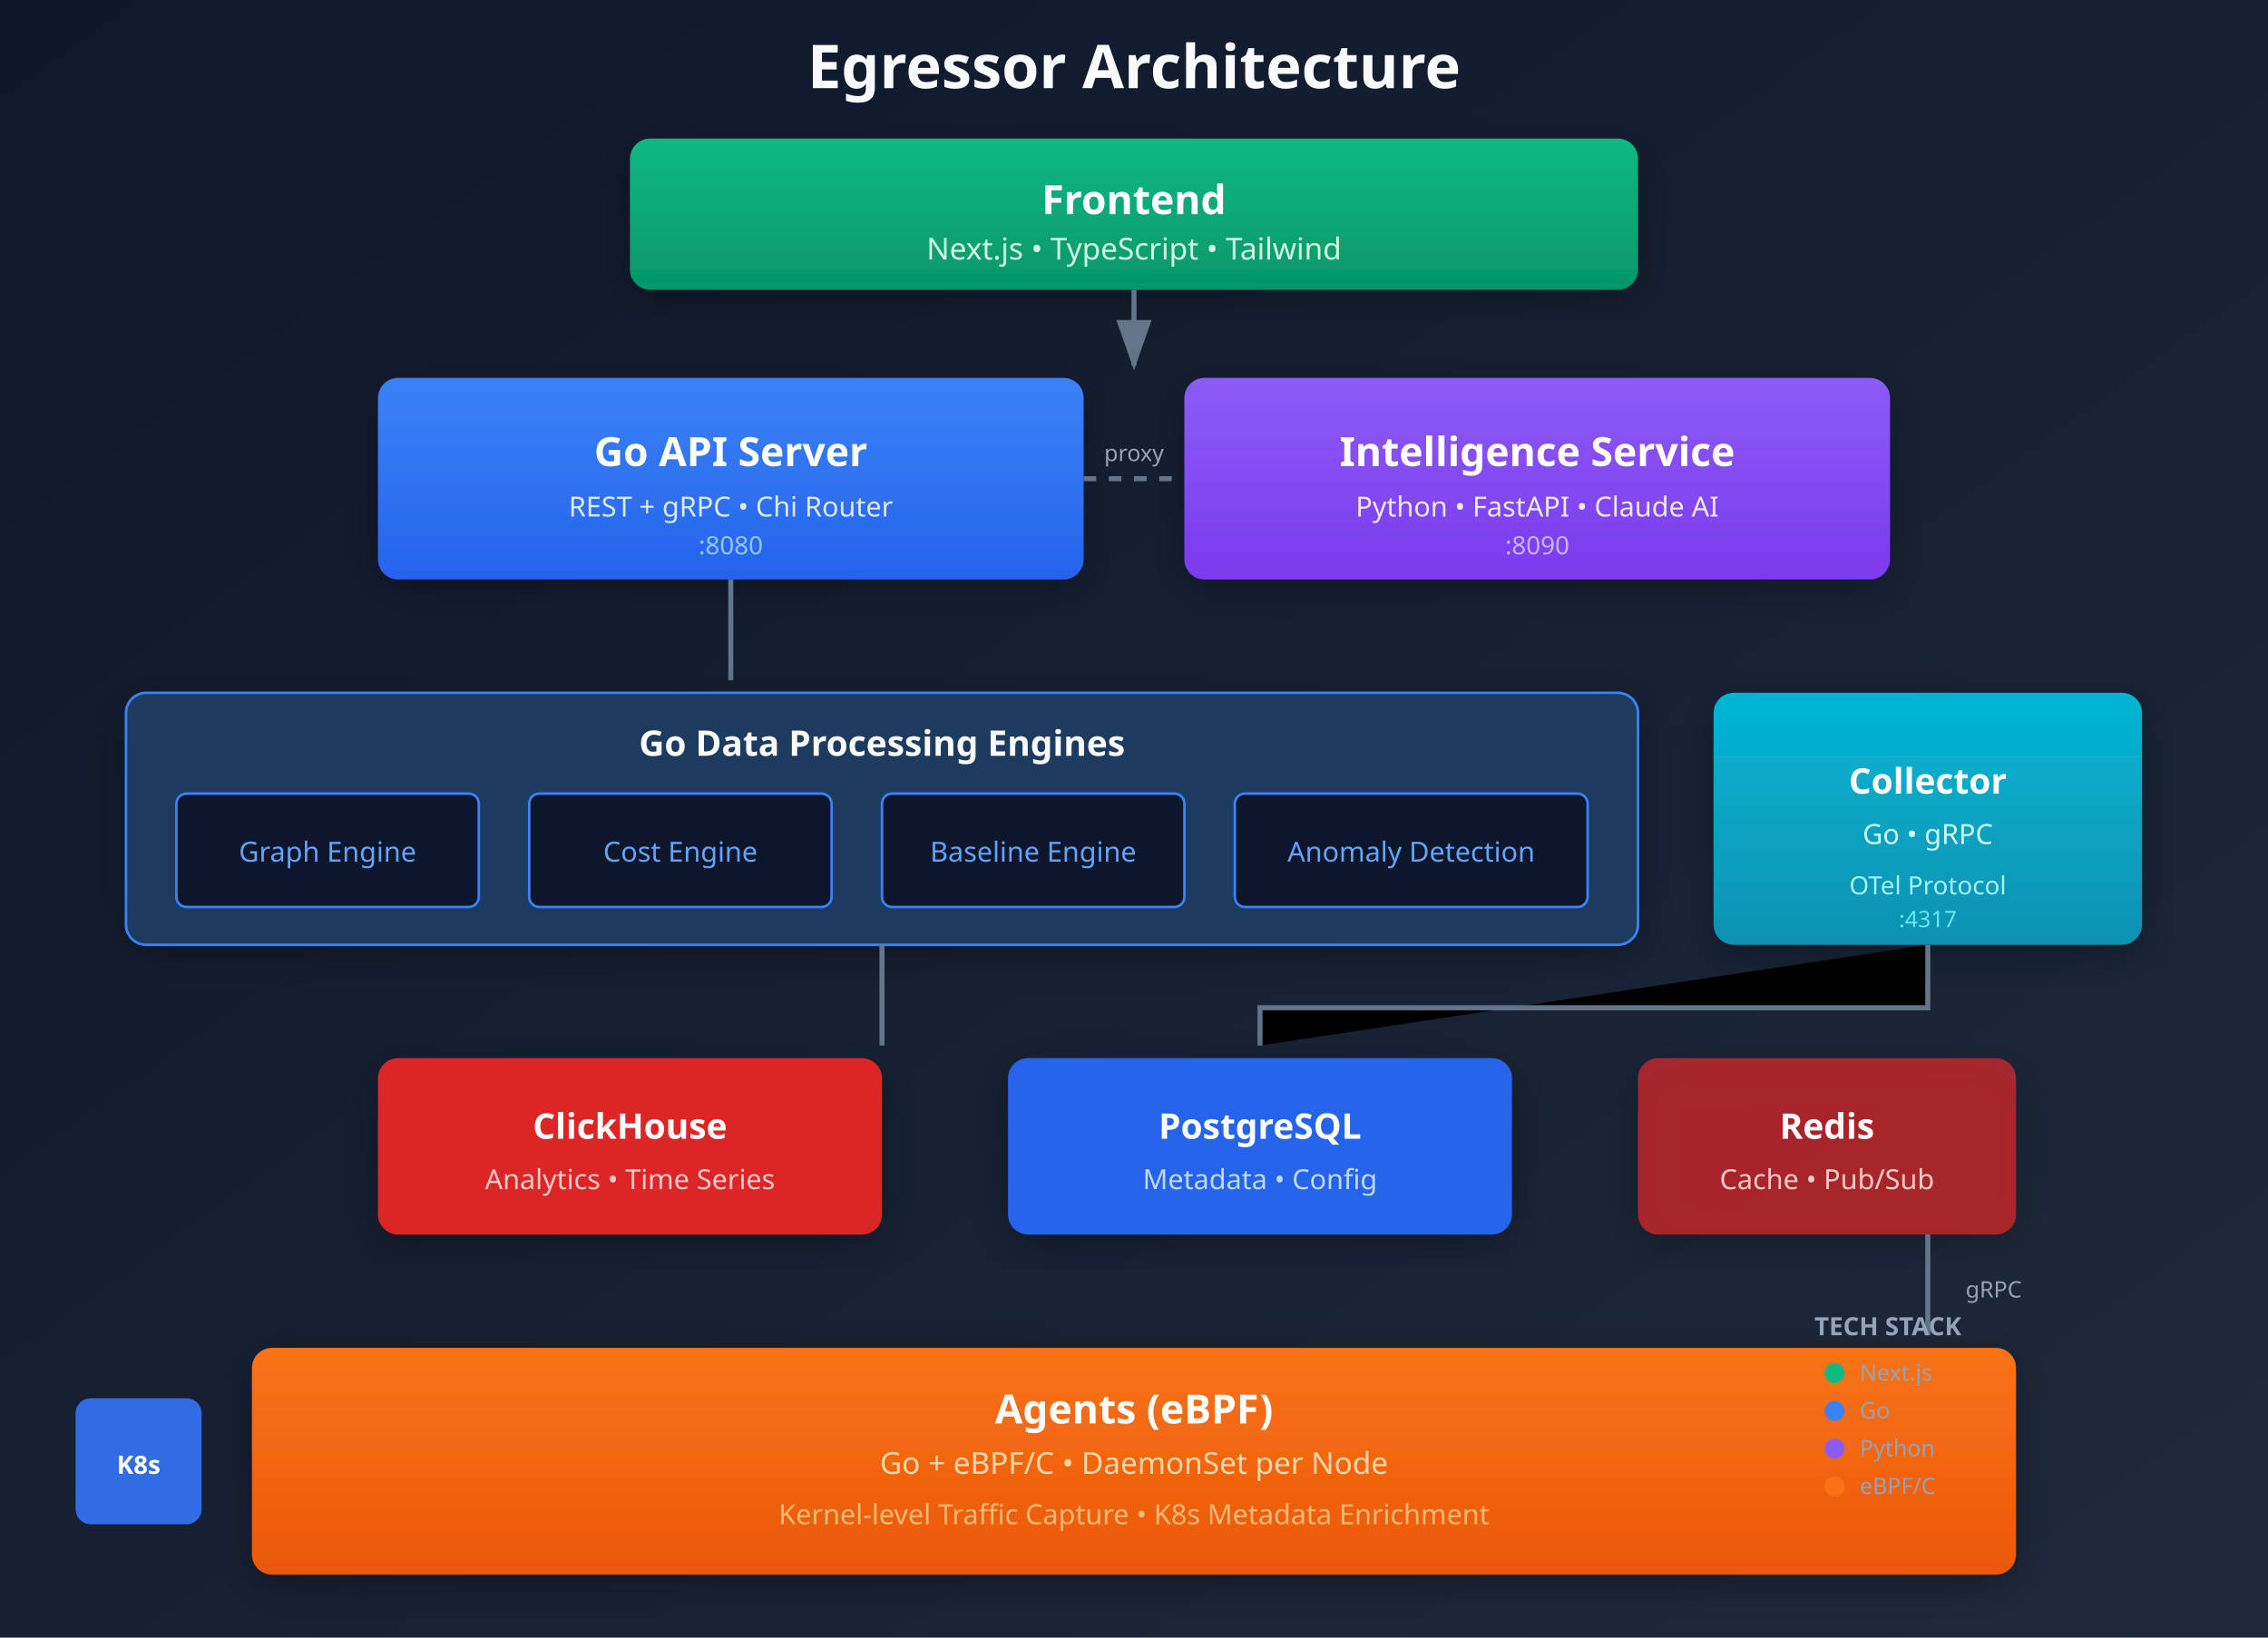
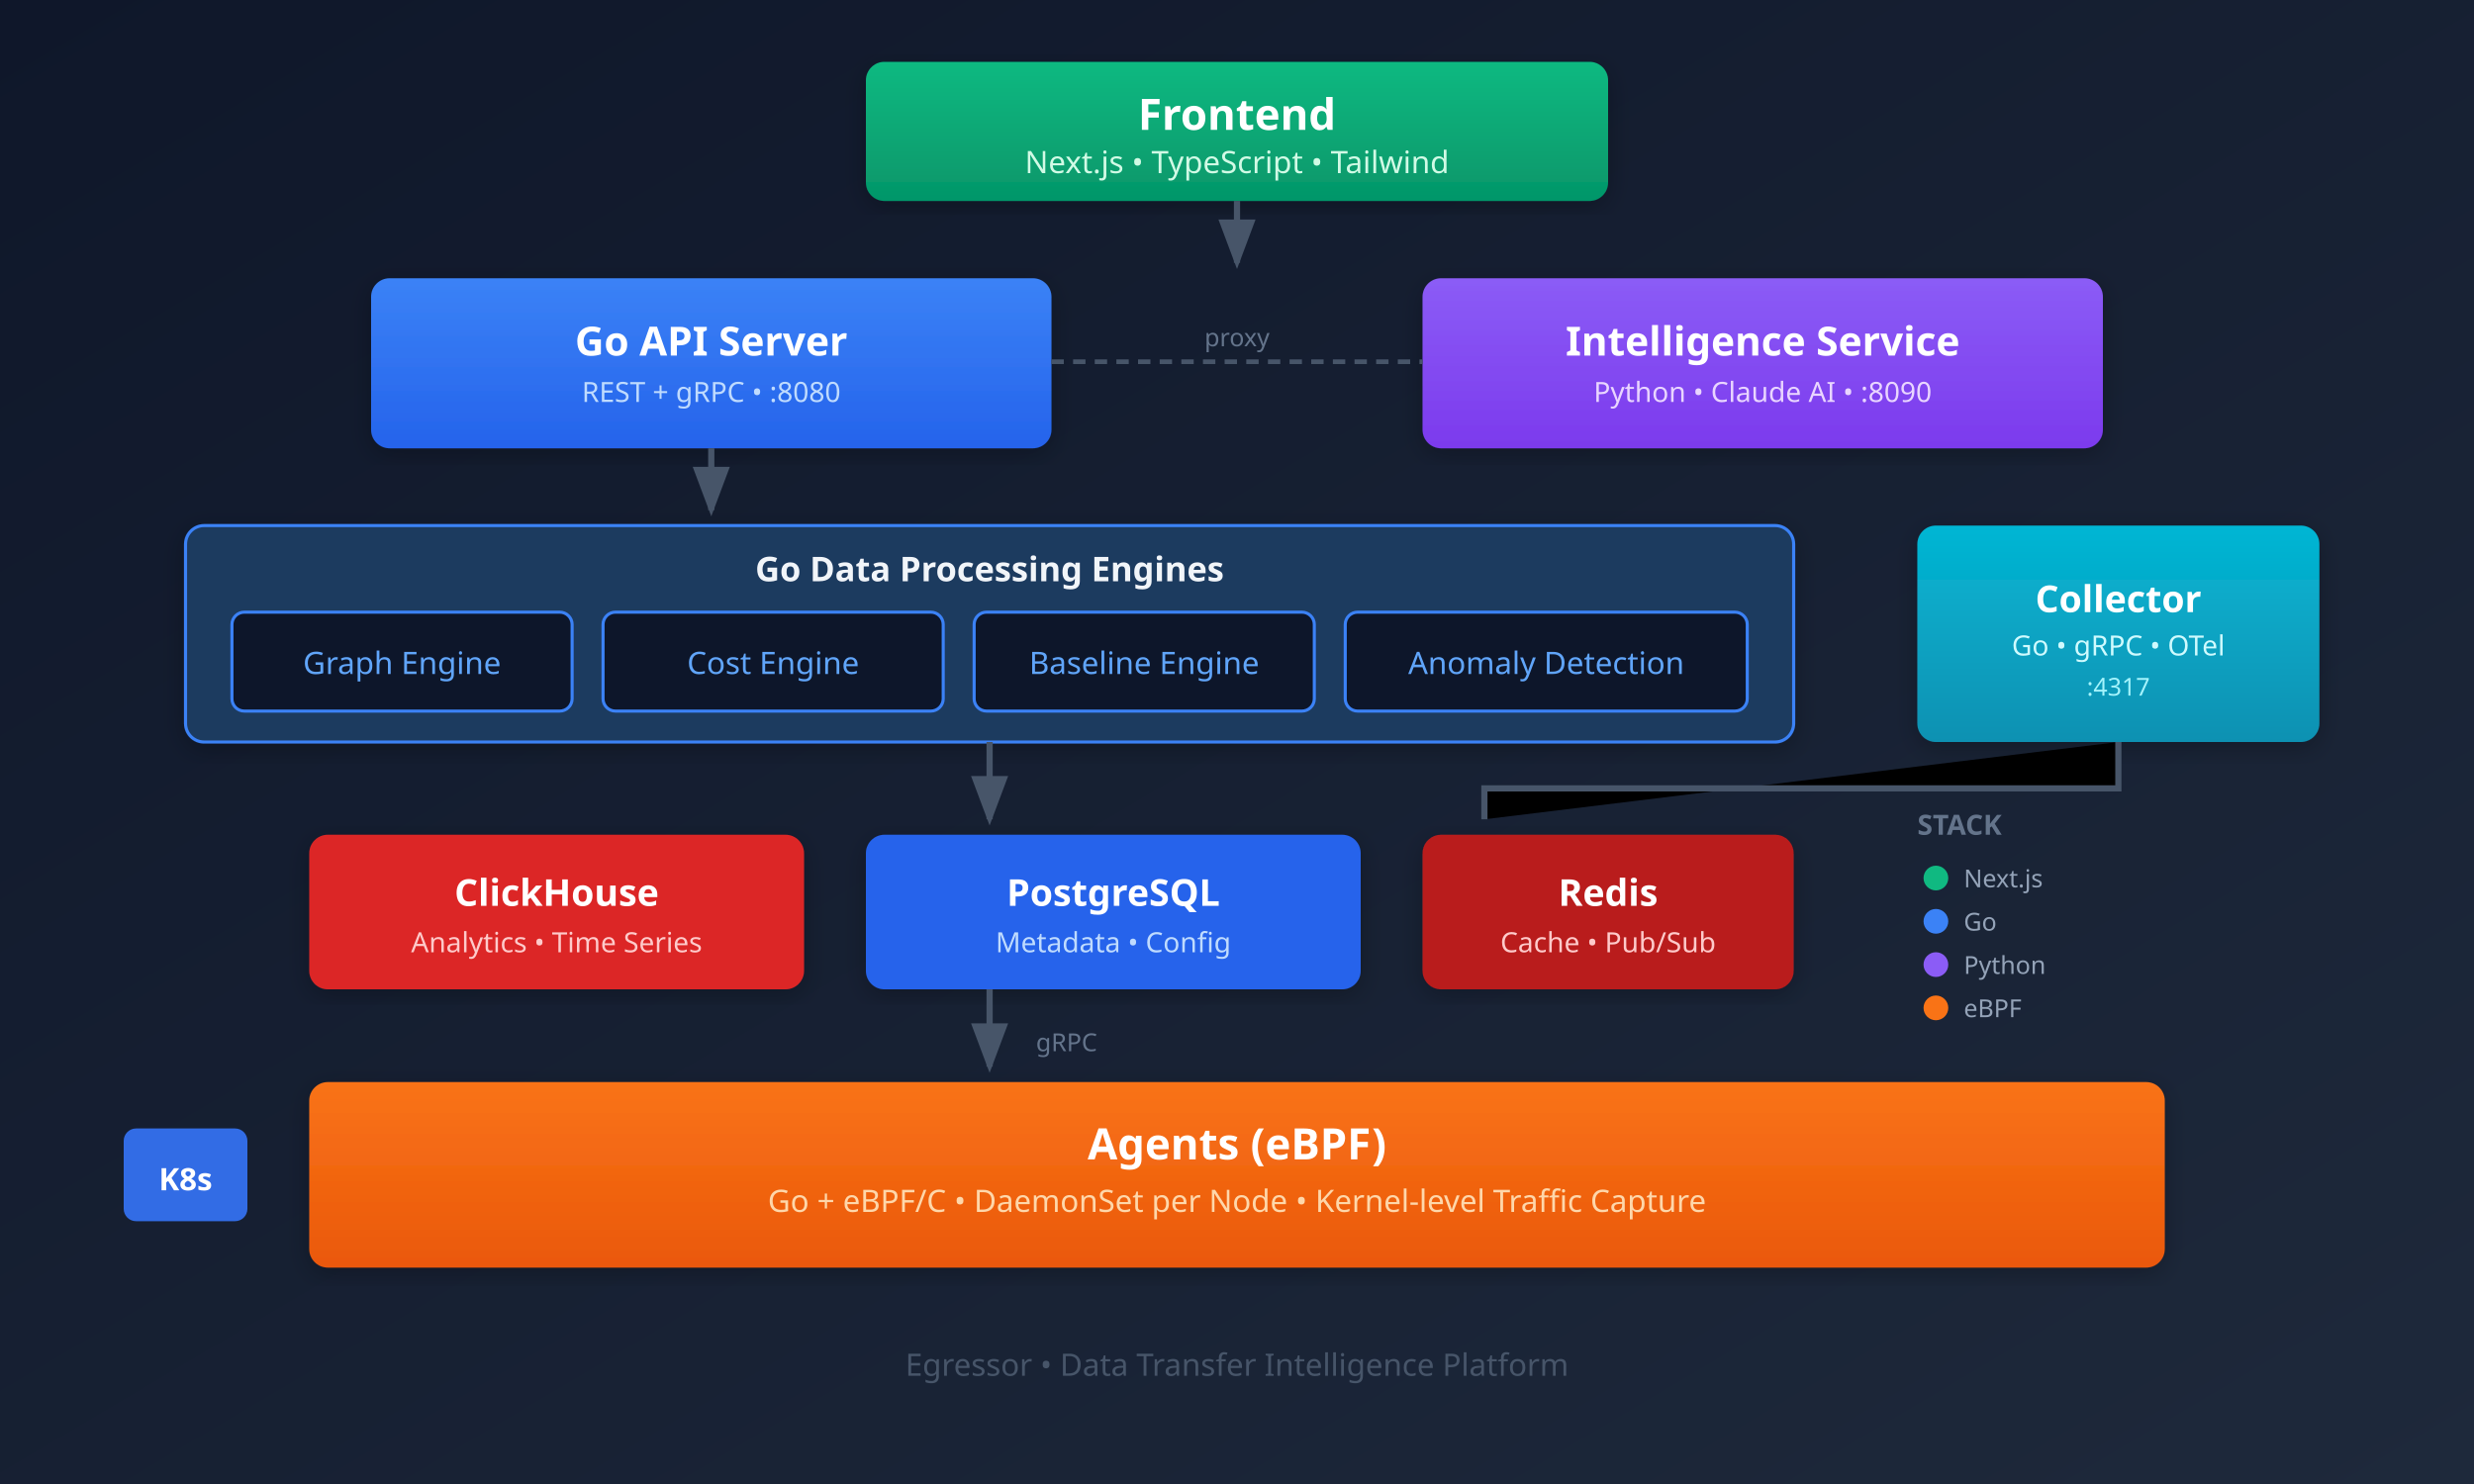
- <svg xmlns="http://www.w3.org/2000/svg" viewBox="0 0 900 650">
+ <svg xmlns="http://www.w3.org/2000/svg" viewBox="0 0 800 480">
  <defs>
    <linearGradient id="bgGrad" x1="0%" y1="0%" x2="100%" y2="100%">
      <stop offset="0%" style="stop-color:#0f172a" />
      <stop offset="100%" style="stop-color:#1e293b" />
    </linearGradient>
    <linearGradient id="greenGrad" x1="0%" y1="0%" x2="0%" y2="100%">
      <stop offset="0%" style="stop-color:#10b981" />
      <stop offset="100%" style="stop-color:#059669" />
    </linearGradient>
    <linearGradient id="blueGrad" x1="0%" y1="0%" x2="0%" y2="100%">
      <stop offset="0%" style="stop-color:#3b82f6" />
      <stop offset="100%" style="stop-color:#2563eb" />
    </linearGradient>
    <linearGradient id="purpleGrad" x1="0%" y1="0%" x2="0%" y2="100%">
      <stop offset="0%" style="stop-color:#8b5cf6" />
      <stop offset="100%" style="stop-color:#7c3aed" />
    </linearGradient>
    <linearGradient id="orangeGrad" x1="0%" y1="0%" x2="0%" y2="100%">
      <stop offset="0%" style="stop-color:#f97316" />
      <stop offset="100%" style="stop-color:#ea580c" />
    </linearGradient>
    <linearGradient id="cyanGrad" x1="0%" y1="0%" x2="0%" y2="100%">
      <stop offset="0%" style="stop-color:#06b6d4" />
      <stop offset="100%" style="stop-color:#0891b2" />
    </linearGradient>
-     <filter id="shadow" x="-20%" y="-20%" width="140%" height="140%">
-       <feDropShadow dx="0" dy="4" stdDeviation="8" flood-color="#000" flood-opacity="0.3" />
+     <filter id="shadow" x="-10%" y="-10%" width="120%" height="120%">
+       <feDropShadow dx="0" dy="2" stdDeviation="4" flood-color="#000" flood-opacity="0.25" />
    </filter>
+     <marker id="arrowhead" markerWidth="8" markerHeight="6" refX="7" refY="3" orient="auto">
+       <polygon points="0 0, 8 3, 0 6" fill="#475569" />
+     </marker>
  </defs>
-   <rect width="900" height="650" fill="url(#bgGrad)" />
-   <text x="450" y="35" text-anchor="middle" fill="#f8fafc" font-family="system-ui, sans-serif" font-size="24" font-weight="bold">Egressor Architecture</text>
+   <rect width="800" height="480" fill="url(#bgGrad)" />
  <g filter="url(#shadow)">
-     <rect x="250" y="55" width="400" height="60" rx="8" fill="url(#greenGrad)" />
-     <text x="450" y="85" text-anchor="middle" fill="#fff" font-family="system-ui, sans-serif" font-size="16" font-weight="600">Frontend</text>
-     <text x="450" y="103" text-anchor="middle" fill="#d1fae5" font-family="system-ui, sans-serif" font-size="12">Next.js • TypeScript • Tailwind</text>
+     <rect x="280" y="20" width="240" height="45" rx="6" fill="url(#greenGrad)" />
+     <text x="400" y="42" text-anchor="middle" fill="#fff" font-family="system-ui, sans-serif" font-size="14" font-weight="600">Frontend</text>
+     <text x="400" y="56" text-anchor="middle" fill="#d1fae5" font-family="system-ui, sans-serif" font-size="10">Next.js • TypeScript • Tailwind</text>
  </g>
-   <path d="M450 115 L450 145" stroke="#64748b" stroke-width="2" marker-end="url(#arrowhead)" />
+   <path d="M400 65 L400 85" stroke="#475569" stroke-width="2" marker-end="url(#arrowhead)" />
  <g filter="url(#shadow)">
-     <rect x="150" y="150" width="280" height="80" rx="8" fill="url(#blueGrad)" />
-     <text x="290" y="185" text-anchor="middle" fill="#fff" font-family="system-ui, sans-serif" font-size="16" font-weight="600">Go API Server</text>
-     <text x="290" y="205" text-anchor="middle" fill="#dbeafe" font-family="system-ui, sans-serif" font-size="11">REST + gRPC • Chi Router</text>
-     <text x="290" y="220" text-anchor="middle" fill="#93c5fd" font-family="system-ui, sans-serif" font-size="10">:8080</text>
+     <rect x="120" y="90" width="220" height="55" rx="6" fill="url(#blueGrad)" />
+     <text x="230" y="115" text-anchor="middle" fill="#fff" font-family="system-ui, sans-serif" font-size="13" font-weight="600">Go API Server</text>
+     <text x="230" y="130" text-anchor="middle" fill="#bfdbfe" font-family="system-ui, sans-serif" font-size="9">REST + gRPC • :8080</text>
  </g>
  <g filter="url(#shadow)">
-     <rect x="470" y="150" width="280" height="80" rx="8" fill="url(#purpleGrad)" />
-     <text x="610" y="185" text-anchor="middle" fill="#fff" font-family="system-ui, sans-serif" font-size="16" font-weight="600">Intelligence Service</text>
-     <text x="610" y="205" text-anchor="middle" fill="#ede9fe" font-family="system-ui, sans-serif" font-size="11">Python • FastAPI • Claude AI</text>
-     <text x="610" y="220" text-anchor="middle" fill="#c4b5fd" font-family="system-ui, sans-serif" font-size="10">:8090</text>
+     <rect x="460" y="90" width="220" height="55" rx="6" fill="url(#purpleGrad)" />
+     <text x="570" y="115" text-anchor="middle" fill="#fff" font-family="system-ui, sans-serif" font-size="13" font-weight="600">Intelligence Service</text>
+     <text x="570" y="130" text-anchor="middle" fill="#e9d5ff" font-family="system-ui, sans-serif" font-size="9">Python • Claude AI • :8090</text>
  </g>
-   <path d="M430 190 L470 190" stroke="#64748b" stroke-width="2" stroke-dasharray="5,5" />
-   <text x="450" y="183" text-anchor="middle" fill="#94a3b8" font-family="system-ui, sans-serif" font-size="9">proxy</text>
-   <path d="M290 230 L290 270" stroke="#64748b" stroke-width="2" />
+   <path d="M340 117 L460 117" stroke="#475569" stroke-width="1.5" stroke-dasharray="4,3" />
+   <text x="400" y="112" text-anchor="middle" fill="#64748b" font-family="system-ui, sans-serif" font-size="8">proxy</text>
+   <path d="M230 145 L230 165" stroke="#475569" stroke-width="2" marker-end="url(#arrowhead)" />
  <g filter="url(#shadow)">
-     <rect x="50" y="275" width="600" height="100" rx="8" fill="#1e3a5f" stroke="#3b82f6" stroke-width="1" />
-     <text x="350" y="300" text-anchor="middle" fill="#f8fafc" font-family="system-ui, sans-serif" font-size="14" font-weight="600">Go Data Processing Engines</text>
-     <rect x="70" y="315" width="120" height="45" rx="4" fill="#0f172a" stroke="#3b82f6" stroke-width="1" />
-     <text x="130" y="342" text-anchor="middle" fill="#60a5fa" font-family="system-ui, sans-serif" font-size="11" font-weight="500">Graph Engine</text>
-     <rect x="210" y="315" width="120" height="45" rx="4" fill="#0f172a" stroke="#3b82f6" stroke-width="1" />
-     <text x="270" y="342" text-anchor="middle" fill="#60a5fa" font-family="system-ui, sans-serif" font-size="11" font-weight="500">Cost Engine</text>
-     <rect x="350" y="315" width="120" height="45" rx="4" fill="#0f172a" stroke="#3b82f6" stroke-width="1" />
-     <text x="410" y="342" text-anchor="middle" fill="#60a5fa" font-family="system-ui, sans-serif" font-size="11" font-weight="500">Baseline Engine</text>
-     <rect x="490" y="315" width="140" height="45" rx="4" fill="#0f172a" stroke="#3b82f6" stroke-width="1" />
-     <text x="560" y="342" text-anchor="middle" fill="#60a5fa" font-family="system-ui, sans-serif" font-size="11" font-weight="500">Anomaly Detection</text>
+     <rect x="60" y="170" width="520" height="70" rx="6" fill="#1e3a5f" stroke="#3b82f6" stroke-width="1" />
+     <text x="320" y="188" text-anchor="middle" fill="#f1f5f9" font-family="system-ui, sans-serif" font-size="11" font-weight="600">Go Data Processing Engines</text>
+     <rect x="75" y="198" width="110" height="32" rx="4" fill="#0f172a" stroke="#3b82f6" stroke-width="1" />
+     <text x="130" y="218" text-anchor="middle" fill="#60a5fa" font-family="system-ui, sans-serif" font-size="10">Graph Engine</text>
+     <rect x="195" y="198" width="110" height="32" rx="4" fill="#0f172a" stroke="#3b82f6" stroke-width="1" />
+     <text x="250" y="218" text-anchor="middle" fill="#60a5fa" font-family="system-ui, sans-serif" font-size="10">Cost Engine</text>
+     <rect x="315" y="198" width="110" height="32" rx="4" fill="#0f172a" stroke="#3b82f6" stroke-width="1" />
+     <text x="370" y="218" text-anchor="middle" fill="#60a5fa" font-family="system-ui, sans-serif" font-size="10">Baseline Engine</text>
+     <rect x="435" y="198" width="130" height="32" rx="4" fill="#0f172a" stroke="#3b82f6" stroke-width="1" />
+     <text x="500" y="218" text-anchor="middle" fill="#60a5fa" font-family="system-ui, sans-serif" font-size="10">Anomaly Detection</text>
  </g>
  <g filter="url(#shadow)">
-     <rect x="680" y="275" width="170" height="100" rx="8" fill="url(#cyanGrad)" />
-     <text x="765" y="315" text-anchor="middle" fill="#fff" font-family="system-ui, sans-serif" font-size="14" font-weight="600">Collector</text>
-     <text x="765" y="335" text-anchor="middle" fill="#cffafe" font-family="system-ui, sans-serif" font-size="11">Go • gRPC</text>
-     <text x="765" y="355" text-anchor="middle" fill="#a5f3fc" font-family="system-ui, sans-serif" font-size="10">OTel Protocol</text>
-     <text x="765" y="368" text-anchor="middle" fill="#67e8f9" font-family="system-ui, sans-serif" font-size="9">:4317</text>
+     <rect x="620" y="170" width="130" height="70" rx="6" fill="url(#cyanGrad)" />
+     <text x="685" y="198" text-anchor="middle" fill="#fff" font-family="system-ui, sans-serif" font-size="12" font-weight="600">Collector</text>
+     <text x="685" y="212" text-anchor="middle" fill="#cffafe" font-family="system-ui, sans-serif" font-size="9">Go • gRPC • OTel</text>
+     <text x="685" y="225" text-anchor="middle" fill="#a5f3fc" font-family="system-ui, sans-serif" font-size="8">:4317</text>
  </g>
-   <path d="M350 375 L350 415" stroke="#64748b" stroke-width="2" />
-   <path d="M765 375 L765 400 L500 400 L500 415" stroke="#64748b" stroke-width="2" />
+   <path d="M320 240 L320 265" stroke="#475569" stroke-width="2" marker-end="url(#arrowhead)" />
+   <path d="M685 240 L685 255 L480 255 L480 265" stroke="#475569" stroke-width="2" />
  <g filter="url(#shadow)">
-     <rect x="150" y="420" width="200" height="70" rx="8" fill="#dc2626" />
-     <text x="250" y="452" text-anchor="middle" fill="#fff" font-family="system-ui, sans-serif" font-size="14" font-weight="600">ClickHouse</text>
-     <text x="250" y="472" text-anchor="middle" fill="#fecaca" font-family="system-ui, sans-serif" font-size="11">Analytics • Time Series</text>
+     <rect x="100" y="270" width="160" height="50" rx="6" fill="#dc2626" />
+     <text x="180" y="293" text-anchor="middle" fill="#fff" font-family="system-ui, sans-serif" font-size="12" font-weight="600">ClickHouse</text>
+     <text x="180" y="308" text-anchor="middle" fill="#fecaca" font-family="system-ui, sans-serif" font-size="9">Analytics • Time Series</text>
  </g>
  <g filter="url(#shadow)">
-     <rect x="400" y="420" width="200" height="70" rx="8" fill="#2563eb" />
-     <text x="500" y="452" text-anchor="middle" fill="#fff" font-family="system-ui, sans-serif" font-size="14" font-weight="600">PostgreSQL</text>
-     <text x="500" y="472" text-anchor="middle" fill="#bfdbfe" font-family="system-ui, sans-serif" font-size="11">Metadata • Config</text>
+     <rect x="280" y="270" width="160" height="50" rx="6" fill="#2563eb" />
+     <text x="360" y="293" text-anchor="middle" fill="#fff" font-family="system-ui, sans-serif" font-size="12" font-weight="600">PostgreSQL</text>
+     <text x="360" y="308" text-anchor="middle" fill="#bfdbfe" font-family="system-ui, sans-serif" font-size="9">Metadata • Config</text>
  </g>
  <g filter="url(#shadow)">
-     <rect x="650" y="420" width="150" height="70" rx="8" fill="#dc2626" fill-opacity="0.7" />
-     <text x="725" y="452" text-anchor="middle" fill="#fff" font-family="system-ui, sans-serif" font-size="14" font-weight="600">Redis</text>
-     <text x="725" y="472" text-anchor="middle" fill="#fecaca" font-family="system-ui, sans-serif" font-size="11">Cache • Pub/Sub</text>
+     <rect x="460" y="270" width="120" height="50" rx="6" fill="#b91c1c" />
+     <text x="520" y="293" text-anchor="middle" fill="#fff" font-family="system-ui, sans-serif" font-size="12" font-weight="600">Redis</text>
+     <text x="520" y="308" text-anchor="middle" fill="#fecaca" font-family="system-ui, sans-serif" font-size="9">Cache • Pub/Sub</text>
  </g>
-   <path d="M765 490 L765 530" stroke="#64748b" stroke-width="2" />
-   <text x="780" y="515" fill="#94a3b8" font-family="system-ui, sans-serif" font-size="9">gRPC</text>
+   <path d="M320 320 L320 345" stroke="#475569" stroke-width="2" marker-end="url(#arrowhead)" />
+   <text x="335" y="340" fill="#64748b" font-family="system-ui, sans-serif" font-size="8">gRPC</text>
  <g filter="url(#shadow)">
-     <rect x="100" y="535" width="700" height="90" rx="8" fill="url(#orangeGrad)" />
-     <text x="450" y="565" text-anchor="middle" fill="#fff" font-family="system-ui, sans-serif" font-size="16" font-weight="600">Agents (eBPF)</text>
-     <text x="450" y="585" text-anchor="middle" fill="#fed7aa" font-family="system-ui, sans-serif" font-size="12">Go + eBPF/C • DaemonSet per Node</text>
-     <text x="450" y="605" text-anchor="middle" fill="#fdba74" font-family="system-ui, sans-serif" font-size="11">Kernel-level Traffic Capture • K8s Metadata Enrichment</text>
+     <rect x="100" y="350" width="600" height="60" rx="6" fill="url(#orangeGrad)" />
+     <text x="400" y="375" text-anchor="middle" fill="#fff" font-family="system-ui, sans-serif" font-size="14" font-weight="600">Agents (eBPF)</text>
+     <text x="400" y="392" text-anchor="middle" fill="#fed7aa" font-family="system-ui, sans-serif" font-size="10">Go + eBPF/C • DaemonSet per Node • Kernel-level Traffic Capture</text>
  </g>
-   <g>
-     <rect x="30" y="555" width="50" height="50" rx="6" fill="#326ce5" />
-     <text x="55" y="585" text-anchor="middle" fill="#fff" font-family="system-ui, sans-serif" font-size="10" font-weight="bold">K8s</text>
+   <rect x="40" y="365" width="40" height="30" rx="4" fill="#326ce5" />
+   <text x="60" y="385" text-anchor="middle" fill="#fff" font-family="system-ui, sans-serif" font-size="10" font-weight="bold">K8s</text>
+   <g transform="translate(620, 270)">
+     <text x="0" y="0" fill="#64748b" font-family="system-ui, sans-serif" font-size="9" font-weight="600">STACK</text>
+     <circle cx="6" cy="14" r="4" fill="#10b981" />
+     <text x="15" y="17" fill="#94a3b8" font-family="system-ui, sans-serif" font-size="8">Next.js</text>
+     <circle cx="6" cy="28" r="4" fill="#3b82f6" />
+     <text x="15" y="31" fill="#94a3b8" font-family="system-ui, sans-serif" font-size="8">Go</text>
+     <circle cx="6" cy="42" r="4" fill="#8b5cf6" />
+     <text x="15" y="45" fill="#94a3b8" font-family="system-ui, sans-serif" font-size="8">Python</text>
+     <circle cx="6" cy="56" r="4" fill="#f97316" />
+     <text x="15" y="59" fill="#94a3b8" font-family="system-ui, sans-serif" font-size="8">eBPF</text>
  </g>
-   <g transform="translate(720, 530)">
-     <text x="0" y="0" fill="#94a3b8" font-family="system-ui, sans-serif" font-size="10" font-weight="600">TECH STACK</text>
-     <circle cx="8" cy="15" r="4" fill="#10b981" />
-     <text x="18" y="18" fill="#94a3b8" font-family="system-ui, sans-serif" font-size="9">Next.js</text>
-     <circle cx="8" cy="30" r="4" fill="#3b82f6" />
-     <text x="18" y="33" fill="#94a3b8" font-family="system-ui, sans-serif" font-size="9">Go</text>
-     <circle cx="8" cy="45" r="4" fill="#8b5cf6" />
-     <text x="18" y="48" fill="#94a3b8" font-family="system-ui, sans-serif" font-size="9">Python</text>
-     <circle cx="8" cy="60" r="4" fill="#f97316" />
-     <text x="18" y="63" fill="#94a3b8" font-family="system-ui, sans-serif" font-size="9">eBPF/C</text>
-   </g>
-   <defs>
-     <marker id="arrowhead" markerWidth="10" markerHeight="7" refX="9" refY="3.5" orient="auto">
-       <polygon points="0 0, 10 3.5, 0 7" fill="#64748b" />
-     </marker>
-   </defs>
+   <text x="400" y="445" text-anchor="middle" fill="#475569" font-family="system-ui, sans-serif" font-size="10">Egressor • Data Transfer Intelligence Platform</text>
</svg>
